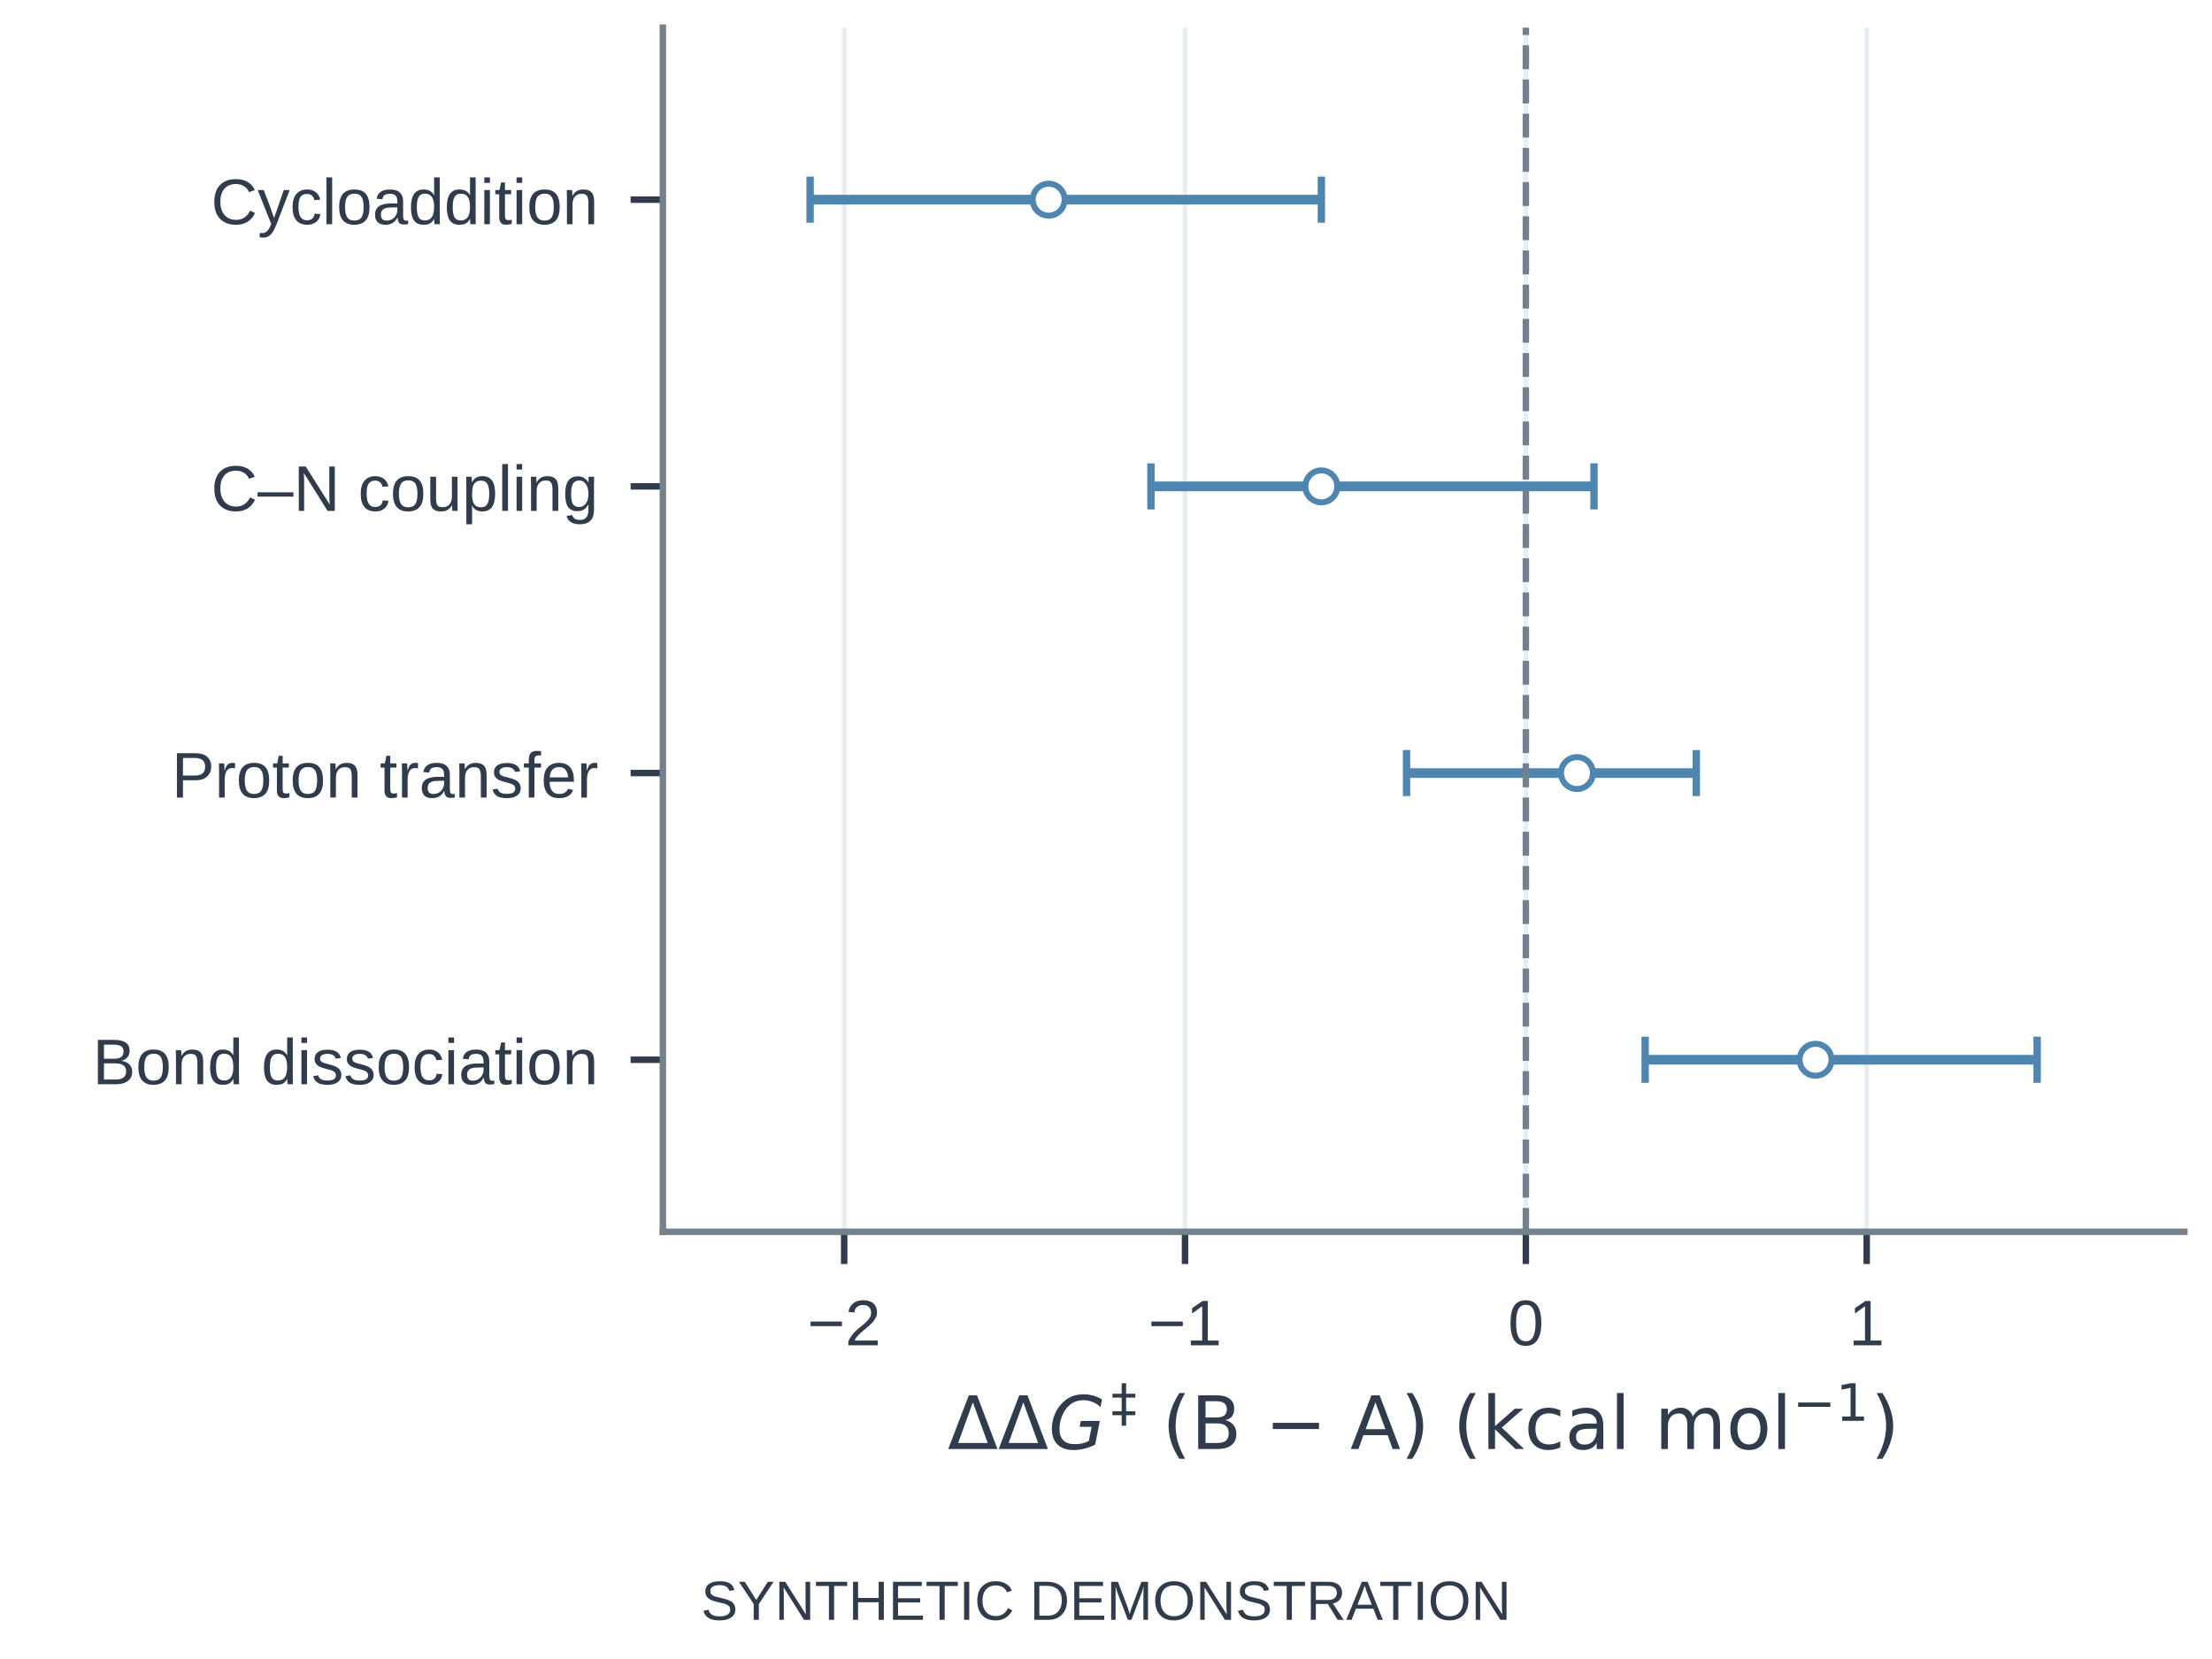
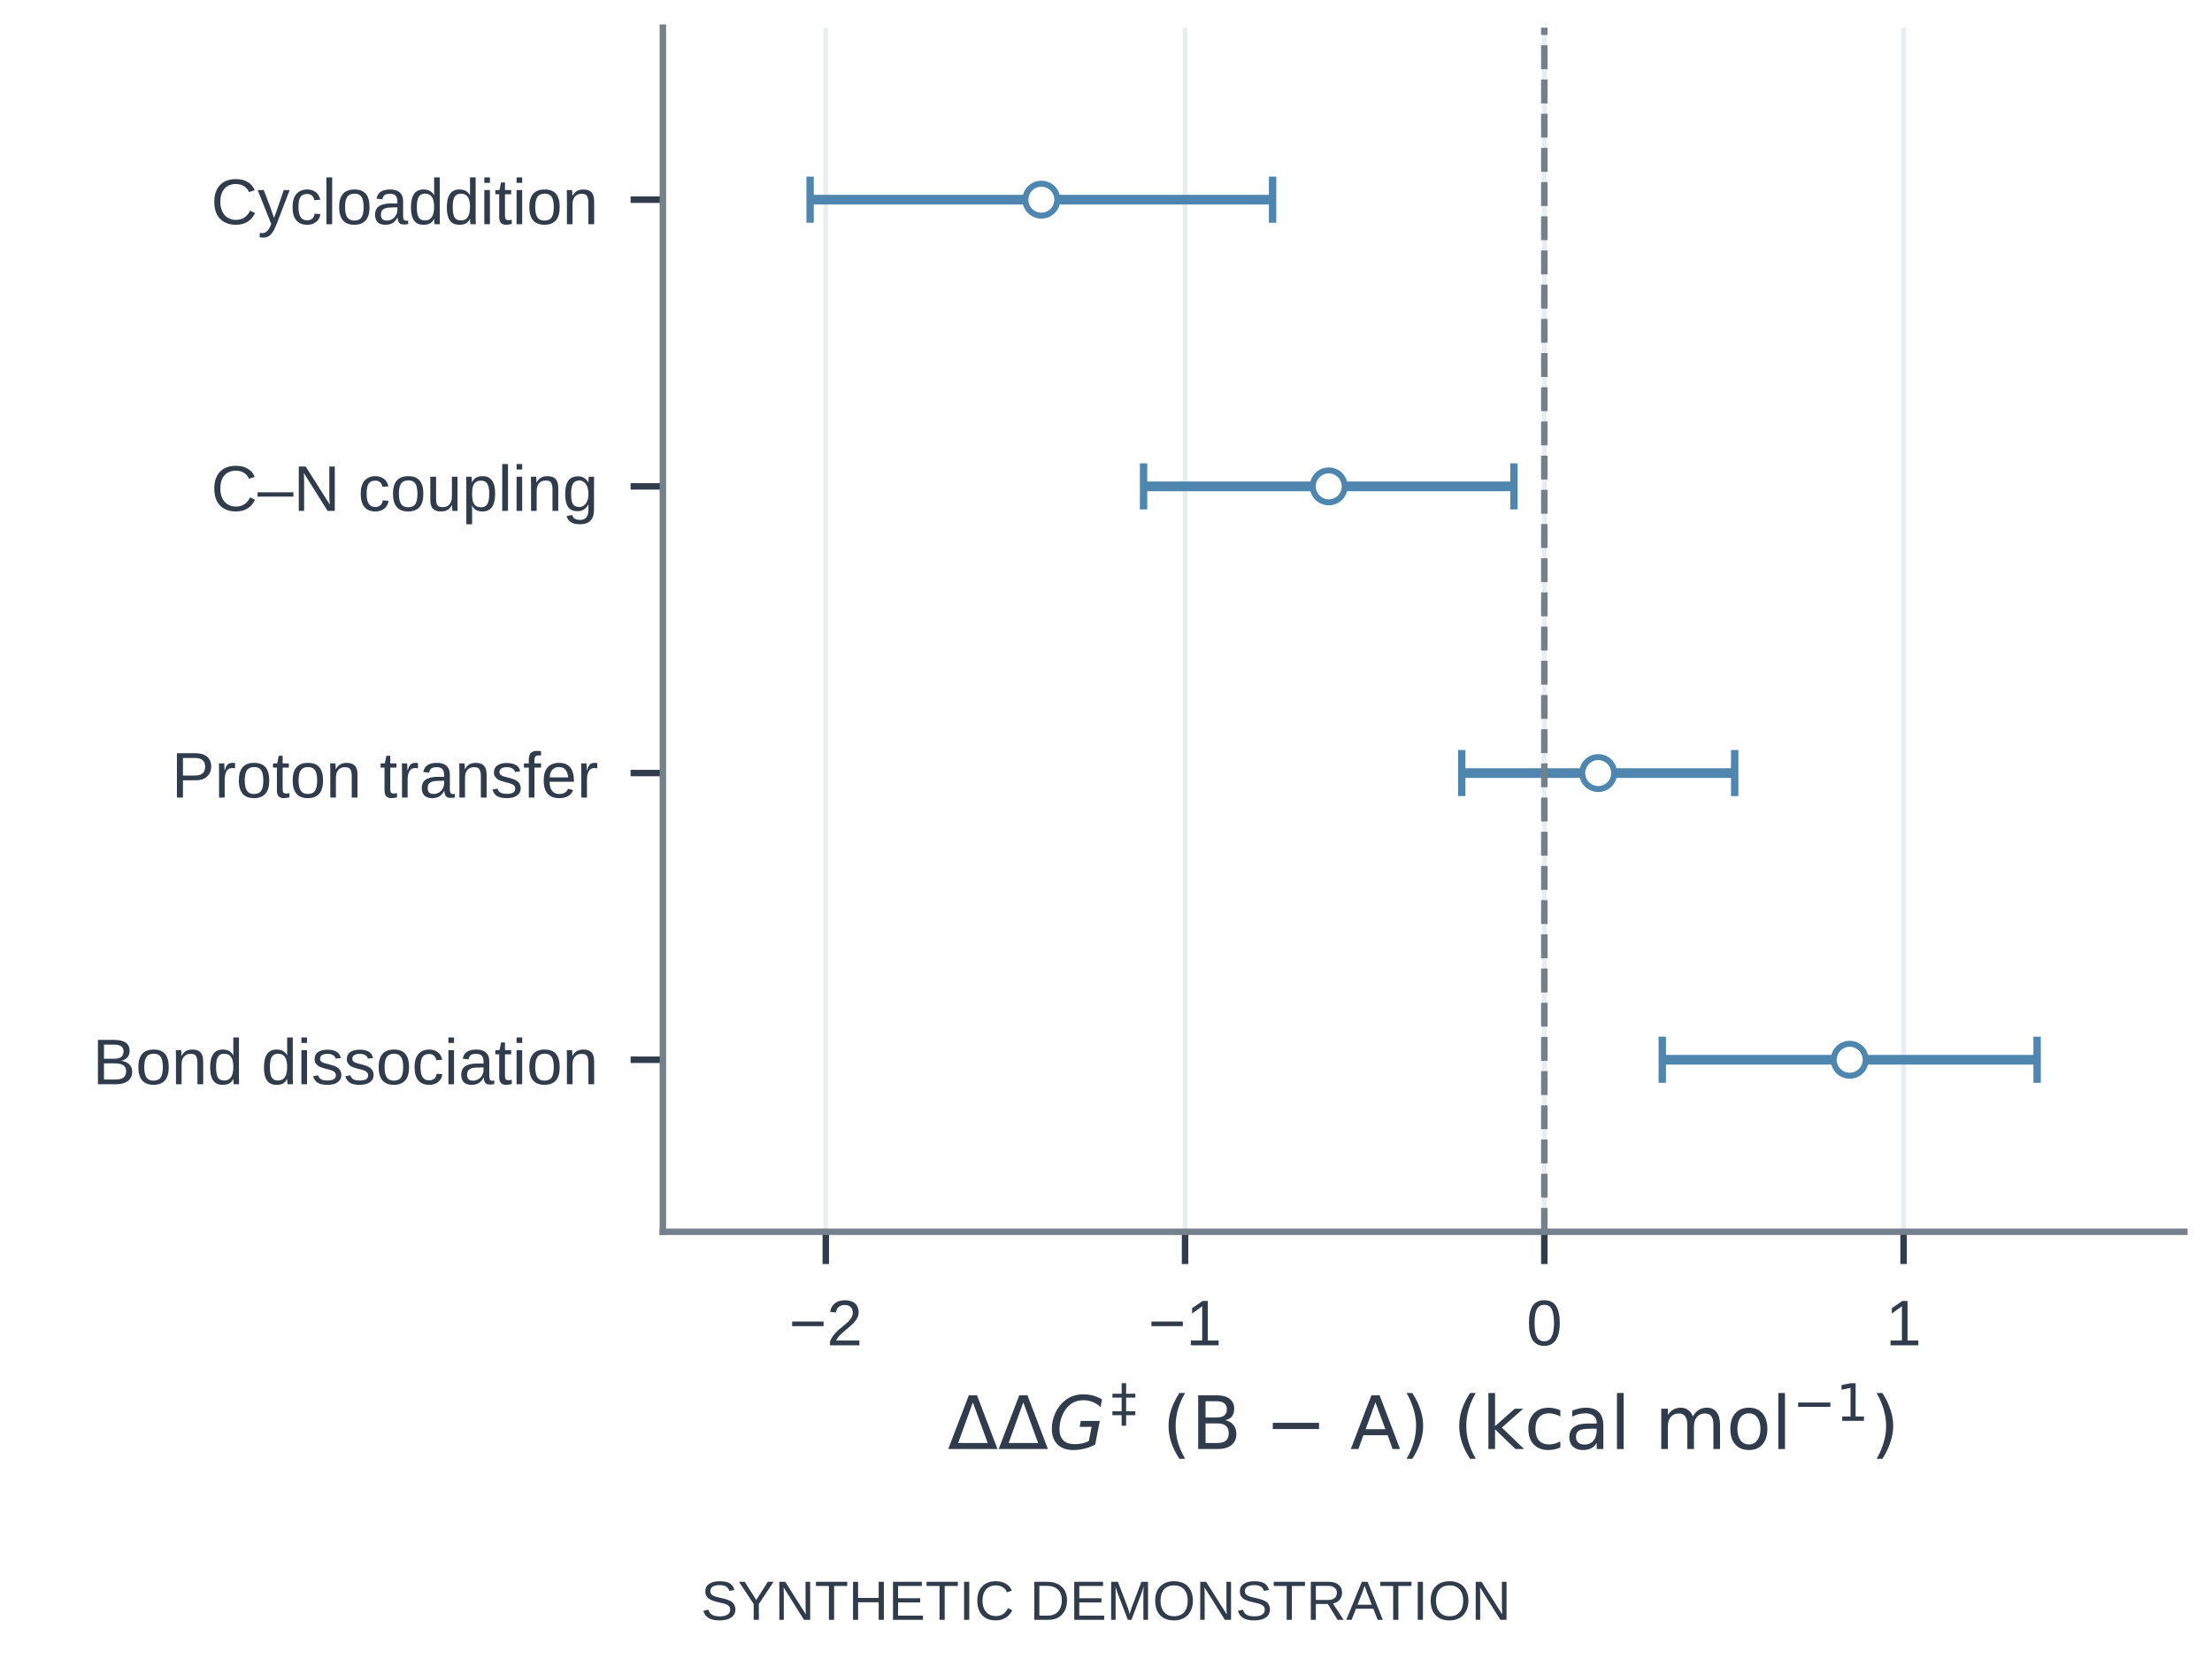
<svg xmlns="http://www.w3.org/2000/svg" xmlns:xlink="http://www.w3.org/1999/xlink" width="240pt" height="180pt" viewBox="0 0 240 180" version="1.1">
  <defs>
    <style type="text/css">*{stroke-linejoin: round; stroke-linecap: butt}</style>
  </defs>
  <g id="figure_1">
    <g id="patch_1">
      <path d="M 0 180  L 240 180  L 240 0  L 0 0  z " style="fill: #ffffff" />
    </g>
    <g id="axes_1">
      <g id="patch_2">
        <path d="M 71.92 133.647  L 237 133.647  L 237 3  L 71.92 3  z " style="fill: #ffffff" />
      </g>
      <g id="matplotlib.axis_1">
        <g id="xtick_1">
          <g id="line2d_1">
-             <path d="M 91.594 133.647  L 91.594 3  " clip-path="url(#p9f18008e6b)" style="fill: none; stroke: #dce3e9; stroke-opacity: 0.65; stroke-width: 0.5; stroke-linecap: square" />
+             <path d="M 89.597 133.647  L 89.597 3  " clip-path="url(#p9bab1ffe3c)" style="fill: none; stroke: #dce3e9; stroke-opacity: 0.65; stroke-width: 0.5; stroke-linecap: square" />
          </g>
          <g id="line2d_2">
            <defs>
-               <path id="mfd7e744a43" d="M 0 0  L 0 3.5  " style="stroke: #303c4b; stroke-width: 0.7" />
+               <path id="m769a27e2b7" d="M 0 0  L 0 3.5  " style="stroke: #303c4b; stroke-width: 0.7" />
            </defs>
            <g>
-               <use xlink:href="#mfd7e744a43" x="91.594" y="133.647" style="fill: #303c4b; stroke: #303c4b; stroke-width: 0.7" />
+               <use xlink:href="#m769a27e2b7" x="89.597" y="133.647" style="fill: #303c4b; stroke: #303c4b; stroke-width: 0.7" />
            </g>
          </g>
          <g id="text_1">
-             <text style="font-size: 7px; font-family: 'Liberation Sans', 'DejaVu Sans', 'Arial', 'Helvetica', sans-serif; text-anchor: middle; fill: #303c4b" x="91.594" y="145.966" transform="rotate(-0 91.59369 145.9662)">−2</text>
+             <text style="font-size: 7px; font-family: 'Liberation Sans', 'DejaVu Sans', 'Arial', 'Helvetica', sans-serif; text-anchor: middle; fill: #303c4b" x="89.597" y="145.966" transform="rotate(-0 89.59716 145.9662)">−2</text>
          </g>
        </g>
        <g id="xtick_2">
          <g id="line2d_3">
-             <path d="M 128.574 133.647  L 128.574 3  " clip-path="url(#p9f18008e6b)" style="fill: none; stroke: #dce3e9; stroke-opacity: 0.65; stroke-width: 0.5; stroke-linecap: square" />
+             <path d="M 128.577 133.647  L 128.577 3  " clip-path="url(#p9bab1ffe3c)" style="fill: none; stroke: #dce3e9; stroke-opacity: 0.65; stroke-width: 0.5; stroke-linecap: square" />
          </g>
          <g id="line2d_4">
            <g>
-               <use xlink:href="#mfd7e744a43" x="128.574" y="133.647" style="fill: #303c4b; stroke: #303c4b; stroke-width: 0.7" />
+               <use xlink:href="#m769a27e2b7" x="128.577" y="133.647" style="fill: #303c4b; stroke: #303c4b; stroke-width: 0.7" />
            </g>
          </g>
          <g id="text_2">
-             <text style="font-size: 7px; font-family: 'Liberation Sans', 'DejaVu Sans', 'Arial', 'Helvetica', sans-serif; text-anchor: middle; fill: #303c4b" x="128.574" y="145.966" transform="rotate(-0 128.5739 145.9662)">−1</text>
+             <text style="font-size: 7px; font-family: 'Liberation Sans', 'DejaVu Sans', 'Arial', 'Helvetica', sans-serif; text-anchor: middle; fill: #303c4b" x="128.577" y="145.966" transform="rotate(-0 128.577 145.9662)">−1</text>
          </g>
        </g>
        <g id="xtick_3">
          <g id="line2d_5">
-             <path d="M 165.554 133.647  L 165.554 3  " clip-path="url(#p9f18008e6b)" style="fill: none; stroke: #dce3e9; stroke-opacity: 0.65; stroke-width: 0.5; stroke-linecap: square" />
+             <path d="M 167.557 133.647  L 167.557 3  " clip-path="url(#p9bab1ffe3c)" style="fill: none; stroke: #dce3e9; stroke-opacity: 0.65; stroke-width: 0.5; stroke-linecap: square" />
          </g>
          <g id="line2d_6">
            <g>
-               <use xlink:href="#mfd7e744a43" x="165.554" y="133.647" style="fill: #303c4b; stroke: #303c4b; stroke-width: 0.7" />
+               <use xlink:href="#m769a27e2b7" x="167.557" y="133.647" style="fill: #303c4b; stroke: #303c4b; stroke-width: 0.7" />
            </g>
          </g>
          <g id="text_3">
-             <text style="font-size: 7px; font-family: 'Liberation Sans', 'DejaVu Sans', 'Arial', 'Helvetica', sans-serif; text-anchor: middle; fill: #303c4b" x="165.554" y="145.966" transform="rotate(-0 165.5541 145.9662)">0</text>
+             <text style="font-size: 7px; font-family: 'Liberation Sans', 'DejaVu Sans', 'Arial', 'Helvetica', sans-serif; text-anchor: middle; fill: #303c4b" x="167.557" y="145.966" transform="rotate(-0 167.5568 145.9662)">0</text>
          </g>
        </g>
        <g id="xtick_4">
          <g id="line2d_7">
-             <path d="M 202.534 133.647  L 202.534 3  " clip-path="url(#p9f18008e6b)" style="fill: none; stroke: #dce3e9; stroke-opacity: 0.65; stroke-width: 0.5; stroke-linecap: square" />
+             <path d="M 206.537 133.647  L 206.537 3  " clip-path="url(#p9bab1ffe3c)" style="fill: none; stroke: #dce3e9; stroke-opacity: 0.65; stroke-width: 0.5; stroke-linecap: square" />
          </g>
          <g id="line2d_8">
            <g>
-               <use xlink:href="#mfd7e744a43" x="202.534" y="133.647" style="fill: #303c4b; stroke: #303c4b; stroke-width: 0.7" />
+               <use xlink:href="#m769a27e2b7" x="206.537" y="133.647" style="fill: #303c4b; stroke: #303c4b; stroke-width: 0.7" />
            </g>
          </g>
          <g id="text_4">
-             <text style="font-size: 7px; font-family: 'Liberation Sans', 'DejaVu Sans', 'Arial', 'Helvetica', sans-serif; text-anchor: middle; fill: #303c4b" x="202.534" y="145.966" transform="rotate(-0 202.5342 145.9662)">1</text>
+             <text style="font-size: 7px; font-family: 'Liberation Sans', 'DejaVu Sans', 'Arial', 'Helvetica', sans-serif; text-anchor: middle; fill: #303c4b" x="206.537" y="145.966" transform="rotate(-0 206.5366 145.9662)">1</text>
          </g>
        </g>
        <g id="text_5">
          <g style="fill: #303c4b" transform="translate(102.82 158.0782)">
            <text>
              <tspan x="0" y="-0.858" style="font-size: 8px; font-family: 'DejaVu Sans'; fill: #303c4b">Δ</tspan>
              <tspan x="5.473" y="-0.858" style="font-size: 8px; font-family: 'DejaVu Sans'; fill: #303c4b">Δ</tspan>
              <tspan x="20.739" y="-0.858" style="font-size: 8px; font-family: 'DejaVu Sans'; fill: #303c4b"> </tspan>
              <tspan x="23.282" y="-0.858" style="font-size: 8px; font-family: 'DejaVu Sans'; fill: #303c4b">(</tspan>
              <tspan x="26.403" y="-0.858" style="font-size: 8px; font-family: 'DejaVu Sans'; fill: #303c4b">B</tspan>
              <tspan x="31.892" y="-0.858" style="font-size: 8px; font-family: 'DejaVu Sans'; fill: #303c4b"> </tspan>
              <tspan x="34.435" y="-0.858" style="font-size: 8px; font-family: 'DejaVu Sans'; fill: #303c4b">−</tspan>
              <tspan x="41.138" y="-0.858" style="font-size: 8px; font-family: 'DejaVu Sans'; fill: #303c4b"> </tspan>
              <tspan x="43.681" y="-0.858" style="font-size: 8px; font-family: 'DejaVu Sans'; fill: #303c4b">A</tspan>
              <tspan x="49.153" y="-0.858" style="font-size: 8px; font-family: 'DejaVu Sans'; fill: #303c4b">)</tspan>
              <tspan x="52.274" y="-0.858" style="font-size: 8px; font-family: 'DejaVu Sans'; fill: #303c4b"> </tspan>
              <tspan x="54.817" y="-0.858" style="font-size: 8px; font-family: 'DejaVu Sans'; fill: #303c4b">(</tspan>
              <tspan x="57.939" y="-0.858" style="font-size: 8px; font-family: 'DejaVu Sans'; fill: #303c4b">k</tspan>
              <tspan x="62.571" y="-0.858" style="font-size: 8px; font-family: 'DejaVu Sans'; fill: #303c4b">c</tspan>
              <tspan x="66.97" y="-0.858" style="font-size: 8px; font-family: 'DejaVu Sans'; fill: #303c4b">a</tspan>
              <tspan x="71.872" y="-0.858" style="font-size: 8px; font-family: 'DejaVu Sans'; fill: #303c4b">l</tspan>
              <tspan x="76.692" y="-0.858" style="font-size: 8px; font-family: 'DejaVu Sans'; fill: #303c4b">m</tspan>
              <tspan x="84.485" y="-0.858" style="font-size: 8px; font-family: 'DejaVu Sans'; fill: #303c4b">o</tspan>
              <tspan x="89.38" y="-0.858" style="font-size: 8px; font-family: 'DejaVu Sans'; fill: #303c4b">l</tspan>
              <tspan x="100.153" y="-0.858" style="font-size: 8px; font-family: 'DejaVu Sans'; fill: #303c4b">)</tspan>
              <tspan x="10.945" y="-0.858" style="font-style: oblique; font-size: 8px; font-family: 'DejaVu Sans'; fill: #303c4b">G</tspan>
              <tspan x="17.721" y="-3.92" style="font-size: 5.6px; font-family: 'DejaVu Sans'; fill: #303c4b">‡</tspan>
              <tspan x="91.679" y="-3.92" style="font-size: 5.6px; font-family: 'DejaVu Sans'; fill: #303c4b">−</tspan>
              <tspan x="96.371" y="-3.92" style="font-size: 5.6px; font-family: 'DejaVu Sans'; fill: #303c4b">1</tspan>
            </text>
          </g>
        </g>
      </g>
      <g id="matplotlib.axis_2">
        <g id="ytick_1">
          <g id="line2d_9">
            <defs>
-               <path id="mb6faf3d165" d="M 0 0  L -3.5 0  " style="stroke: #303c4b; stroke-width: 0.7" />
+               <path id="m987f49c25a" d="M 0 0  L -3.5 0  " style="stroke: #303c4b; stroke-width: 0.7" />
            </defs>
            <g>
-               <use xlink:href="#mb6faf3d165" x="71.92" y="21.664" style="fill: #303c4b; stroke: #303c4b; stroke-width: 0.7" />
+               <use xlink:href="#m987f49c25a" x="71.92" y="21.664" style="fill: #303c4b; stroke: #303c4b; stroke-width: 0.7" />
            </g>
          </g>
          <g id="text_6">
            <text style="font-size: 7px; font-family: 'Liberation Sans', 'DejaVu Sans', 'Arial', 'Helvetica', sans-serif; text-anchor: end; fill: #303c4b" x="64.92" y="24.324" transform="rotate(-0 64.92024 24.32356)">Cycloaddition</text>
          </g>
        </g>
        <g id="ytick_2">
          <g id="line2d_10">
            <g>
-               <use xlink:href="#mb6faf3d165" x="71.92" y="52.771" style="fill: #303c4b; stroke: #303c4b; stroke-width: 0.7" />
+               <use xlink:href="#m987f49c25a" x="71.92" y="52.771" style="fill: #303c4b; stroke: #303c4b; stroke-width: 0.7" />
            </g>
          </g>
          <g id="text_7">
            <text style="font-size: 7px; font-family: 'Liberation Sans', 'DejaVu Sans', 'Arial', 'Helvetica', sans-serif; text-anchor: end; fill: #303c4b" x="64.92" y="55.43" transform="rotate(-0 64.92024 55.42999)">C–N coupling</text>
          </g>
        </g>
        <g id="ytick_3">
          <g id="line2d_11">
            <g>
-               <use xlink:href="#mb6faf3d165" x="71.92" y="83.877" style="fill: #303c4b; stroke: #303c4b; stroke-width: 0.7" />
+               <use xlink:href="#m987f49c25a" x="71.92" y="83.877" style="fill: #303c4b; stroke: #303c4b; stroke-width: 0.7" />
            </g>
          </g>
          <g id="text_8">
            <text style="font-size: 7px; font-family: 'Liberation Sans', 'DejaVu Sans', 'Arial', 'Helvetica', sans-serif; text-anchor: end; fill: #303c4b" x="64.92" y="86.536" transform="rotate(-0 64.92024 86.53643)">Proton transfer</text>
          </g>
        </g>
        <g id="ytick_4">
          <g id="line2d_12">
            <g>
-               <use xlink:href="#mb6faf3d165" x="71.92" y="114.983" style="fill: #303c4b; stroke: #303c4b; stroke-width: 0.7" />
+               <use xlink:href="#m987f49c25a" x="71.92" y="114.983" style="fill: #303c4b; stroke: #303c4b; stroke-width: 0.7" />
            </g>
          </g>
          <g id="text_9">
            <text style="font-size: 7px; font-family: 'Liberation Sans', 'DejaVu Sans', 'Arial', 'Helvetica', sans-serif; text-anchor: end; fill: #303c4b" x="64.92" y="117.643" transform="rotate(-0 64.92024 117.6429)">Bond dissociation</text>
          </g>
        </g>
      </g>
      <g id="LineCollection_1">
-         <path d="M 87.896 21.664  L 143.366 21.664  " clip-path="url(#p9f18008e6b)" style="fill: none; stroke: #4e86af; stroke-width: 1.05" />
-         <path d="M 124.876 52.771  L 172.95 52.771  " clip-path="url(#p9f18008e6b)" style="fill: none; stroke: #4e86af; stroke-width: 1.05" />
-         <path d="M 152.611 83.877  L 184.044 83.877  " clip-path="url(#p9f18008e6b)" style="fill: none; stroke: #4e86af; stroke-width: 1.05" />
-         <path d="M 178.497 114.983  L 221.024 114.983  " clip-path="url(#p9f18008e6b)" style="fill: none; stroke: #4e86af; stroke-width: 1.05" />
+         <path d="M 87.896 21.664  L 138.074 21.664  " clip-path="url(#p9bab1ffe3c)" style="fill: none; stroke: #4e86af; stroke-width: 1.05" />
+         <path d="M 124.076 52.771  L 164.262 52.771  " clip-path="url(#p9bab1ffe3c)" style="fill: none; stroke: #4e86af; stroke-width: 1.05" />
+         <path d="M 158.597 83.877  L 188.21 83.877  " clip-path="url(#p9bab1ffe3c)" style="fill: none; stroke: #4e86af; stroke-width: 1.05" />
+         <path d="M 180.355 114.983  L 221.024 114.983  " clip-path="url(#p9bab1ffe3c)" style="fill: none; stroke: #4e86af; stroke-width: 1.05" />
      </g>
      <g id="line2d_13">
        <defs>
-           <path id="m9051e4df2a" d="M 0 2.5  L 0 -2.5  " style="stroke: #4e86af; stroke-width: 0.8" />
+           <path id="me21291876e" d="M 0 2.5  L 0 -2.5  " style="stroke: #4e86af; stroke-width: 0.8" />
        </defs>
-         <g clip-path="url(#p9f18008e6b)">
-           <use xlink:href="#m9051e4df2a" x="87.896" y="21.664" style="fill: #1f77b4; stroke: #4e86af; stroke-width: 0.8" />
-           <use xlink:href="#m9051e4df2a" x="124.876" y="52.771" style="fill: #1f77b4; stroke: #4e86af; stroke-width: 0.8" />
-           <use xlink:href="#m9051e4df2a" x="152.611" y="83.877" style="fill: #1f77b4; stroke: #4e86af; stroke-width: 0.8" />
-           <use xlink:href="#m9051e4df2a" x="178.497" y="114.983" style="fill: #1f77b4; stroke: #4e86af; stroke-width: 0.8" />
+         <g clip-path="url(#p9bab1ffe3c)">
+           <use xlink:href="#me21291876e" x="87.896" y="21.664" style="fill: #1f77b4; stroke: #4e86af; stroke-width: 0.8" />
+           <use xlink:href="#me21291876e" x="124.076" y="52.771" style="fill: #1f77b4; stroke: #4e86af; stroke-width: 0.8" />
+           <use xlink:href="#me21291876e" x="158.597" y="83.877" style="fill: #1f77b4; stroke: #4e86af; stroke-width: 0.8" />
+           <use xlink:href="#me21291876e" x="180.355" y="114.983" style="fill: #1f77b4; stroke: #4e86af; stroke-width: 0.8" />
        </g>
      </g>
      <g id="line2d_14">
-         <g clip-path="url(#p9f18008e6b)">
-           <use xlink:href="#m9051e4df2a" x="143.366" y="21.664" style="fill: #1f77b4; stroke: #4e86af; stroke-width: 0.8" />
-           <use xlink:href="#m9051e4df2a" x="172.95" y="52.771" style="fill: #1f77b4; stroke: #4e86af; stroke-width: 0.8" />
-           <use xlink:href="#m9051e4df2a" x="184.044" y="83.877" style="fill: #1f77b4; stroke: #4e86af; stroke-width: 0.8" />
-           <use xlink:href="#m9051e4df2a" x="221.024" y="114.983" style="fill: #1f77b4; stroke: #4e86af; stroke-width: 0.8" />
+         <g clip-path="url(#p9bab1ffe3c)">
+           <use xlink:href="#me21291876e" x="138.074" y="21.664" style="fill: #1f77b4; stroke: #4e86af; stroke-width: 0.8" />
+           <use xlink:href="#me21291876e" x="164.262" y="52.771" style="fill: #1f77b4; stroke: #4e86af; stroke-width: 0.8" />
+           <use xlink:href="#me21291876e" x="188.21" y="83.877" style="fill: #1f77b4; stroke: #4e86af; stroke-width: 0.8" />
+           <use xlink:href="#me21291876e" x="221.024" y="114.983" style="fill: #1f77b4; stroke: #4e86af; stroke-width: 0.8" />
        </g>
      </g>
      <g id="line2d_15">
-         <path d="M 165.554 133.647  L 165.554 3  " clip-path="url(#p9f18008e6b)" style="fill: none; stroke-dasharray: 2.59,1.12; stroke-dashoffset: 0; stroke: #74808c; stroke-width: 0.7" />
+         <path d="M 167.557 133.647  L 167.557 3  " clip-path="url(#p9bab1ffe3c)" style="fill: none; stroke-dasharray: 2.59,1.12; stroke-dashoffset: 0; stroke: #74808c; stroke-width: 0.7" />
      </g>
      <g id="patch_3">
        <path d="M 71.92 133.647  L 71.92 3  " style="fill: none; stroke: #74808c; stroke-width: 0.7; stroke-linejoin: miter; stroke-linecap: square" />
      </g>
      <g id="patch_4">
        <path d="M 71.92 133.647  L 237 133.647  " style="fill: none; stroke: #74808c; stroke-width: 0.7; stroke-linejoin: miter; stroke-linecap: square" />
      </g>
      <g id="PathCollection_1">
        <defs>
-           <path id="md4c4b5ead5" d="M 0 1.732  C 0.459 1.732 0.9 1.55 1.225 1.225  C 1.55 0.9 1.732 0.459 1.732 0  C 1.732 -0.459 1.55 -0.9 1.225 -1.225  C 0.9 -1.55 0.459 -1.732 0 -1.732  C -0.459 -1.732 -0.9 -1.55 -1.225 -1.225  C -1.55 -0.9 -1.732 -0.459 -1.732 0  C -1.732 0.459 -1.55 0.9 -1.225 1.225  C -0.9 1.55 -0.459 1.732 0 1.732  z " style="stroke: #4e86af; stroke-width: 0.65" />
+           <path id="me7810c3aeb" d="M 0 1.732  C 0.459 1.732 0.9 1.55 1.225 1.225  C 1.55 0.9 1.732 0.459 1.732 0  C 1.732 -0.459 1.55 -0.9 1.225 -1.225  C 0.9 -1.55 0.459 -1.732 0 -1.732  C -0.459 -1.732 -0.9 -1.55 -1.225 -1.225  C -1.55 -0.9 -1.732 -0.459 -1.732 0  C -1.732 0.459 -1.55 0.9 -1.225 1.225  C -0.9 1.55 -0.459 1.732 0 1.732  z " style="stroke: #4e86af; stroke-width: 0.65" />
        </defs>
-         <g clip-path="url(#p9f18008e6b)">
-           <use xlink:href="#md4c4b5ead5" x="113.782" y="21.664" style="fill: #ffffff; stroke: #4e86af; stroke-width: 0.65" />
-           <use xlink:href="#md4c4b5ead5" x="143.366" y="52.771" style="fill: #ffffff; stroke: #4e86af; stroke-width: 0.65" />
-           <use xlink:href="#md4c4b5ead5" x="171.101" y="83.877" style="fill: #ffffff; stroke: #4e86af; stroke-width: 0.65" />
-           <use xlink:href="#md4c4b5ead5" x="196.987" y="114.983" style="fill: #ffffff; stroke: #4e86af; stroke-width: 0.65" />
+         <g clip-path="url(#p9bab1ffe3c)">
+           <use xlink:href="#me7810c3aeb" x="112.985" y="21.664" style="fill: #ffffff; stroke: #4e86af; stroke-width: 0.65" />
+           <use xlink:href="#me7810c3aeb" x="144.169" y="52.771" style="fill: #ffffff; stroke: #4e86af; stroke-width: 0.65" />
+           <use xlink:href="#me7810c3aeb" x="173.404" y="83.877" style="fill: #ffffff; stroke: #4e86af; stroke-width: 0.65" />
+           <use xlink:href="#me7810c3aeb" x="200.69" y="114.983" style="fill: #ffffff; stroke: #4e86af; stroke-width: 0.65" />
        </g>
      </g>
    </g>
    <g id="text_10">
      <text style="font-size: 6px; font-family: 'Liberation Sans', 'DejaVu Sans', 'Arial', 'Helvetica', sans-serif; text-anchor: middle; fill: #303c4b" x="120" y="175.752" transform="rotate(-0 120 175.7519)">SYNTHETIC DEMONSTRATION</text>
    </g>
  </g>
  <defs>
-     <clipPath id="p9f18008e6b">
+     <clipPath id="p9bab1ffe3c">
      <rect x="71.92" y="3" width="165.08" height="130.647" />
    </clipPath>
  </defs>
</svg>
